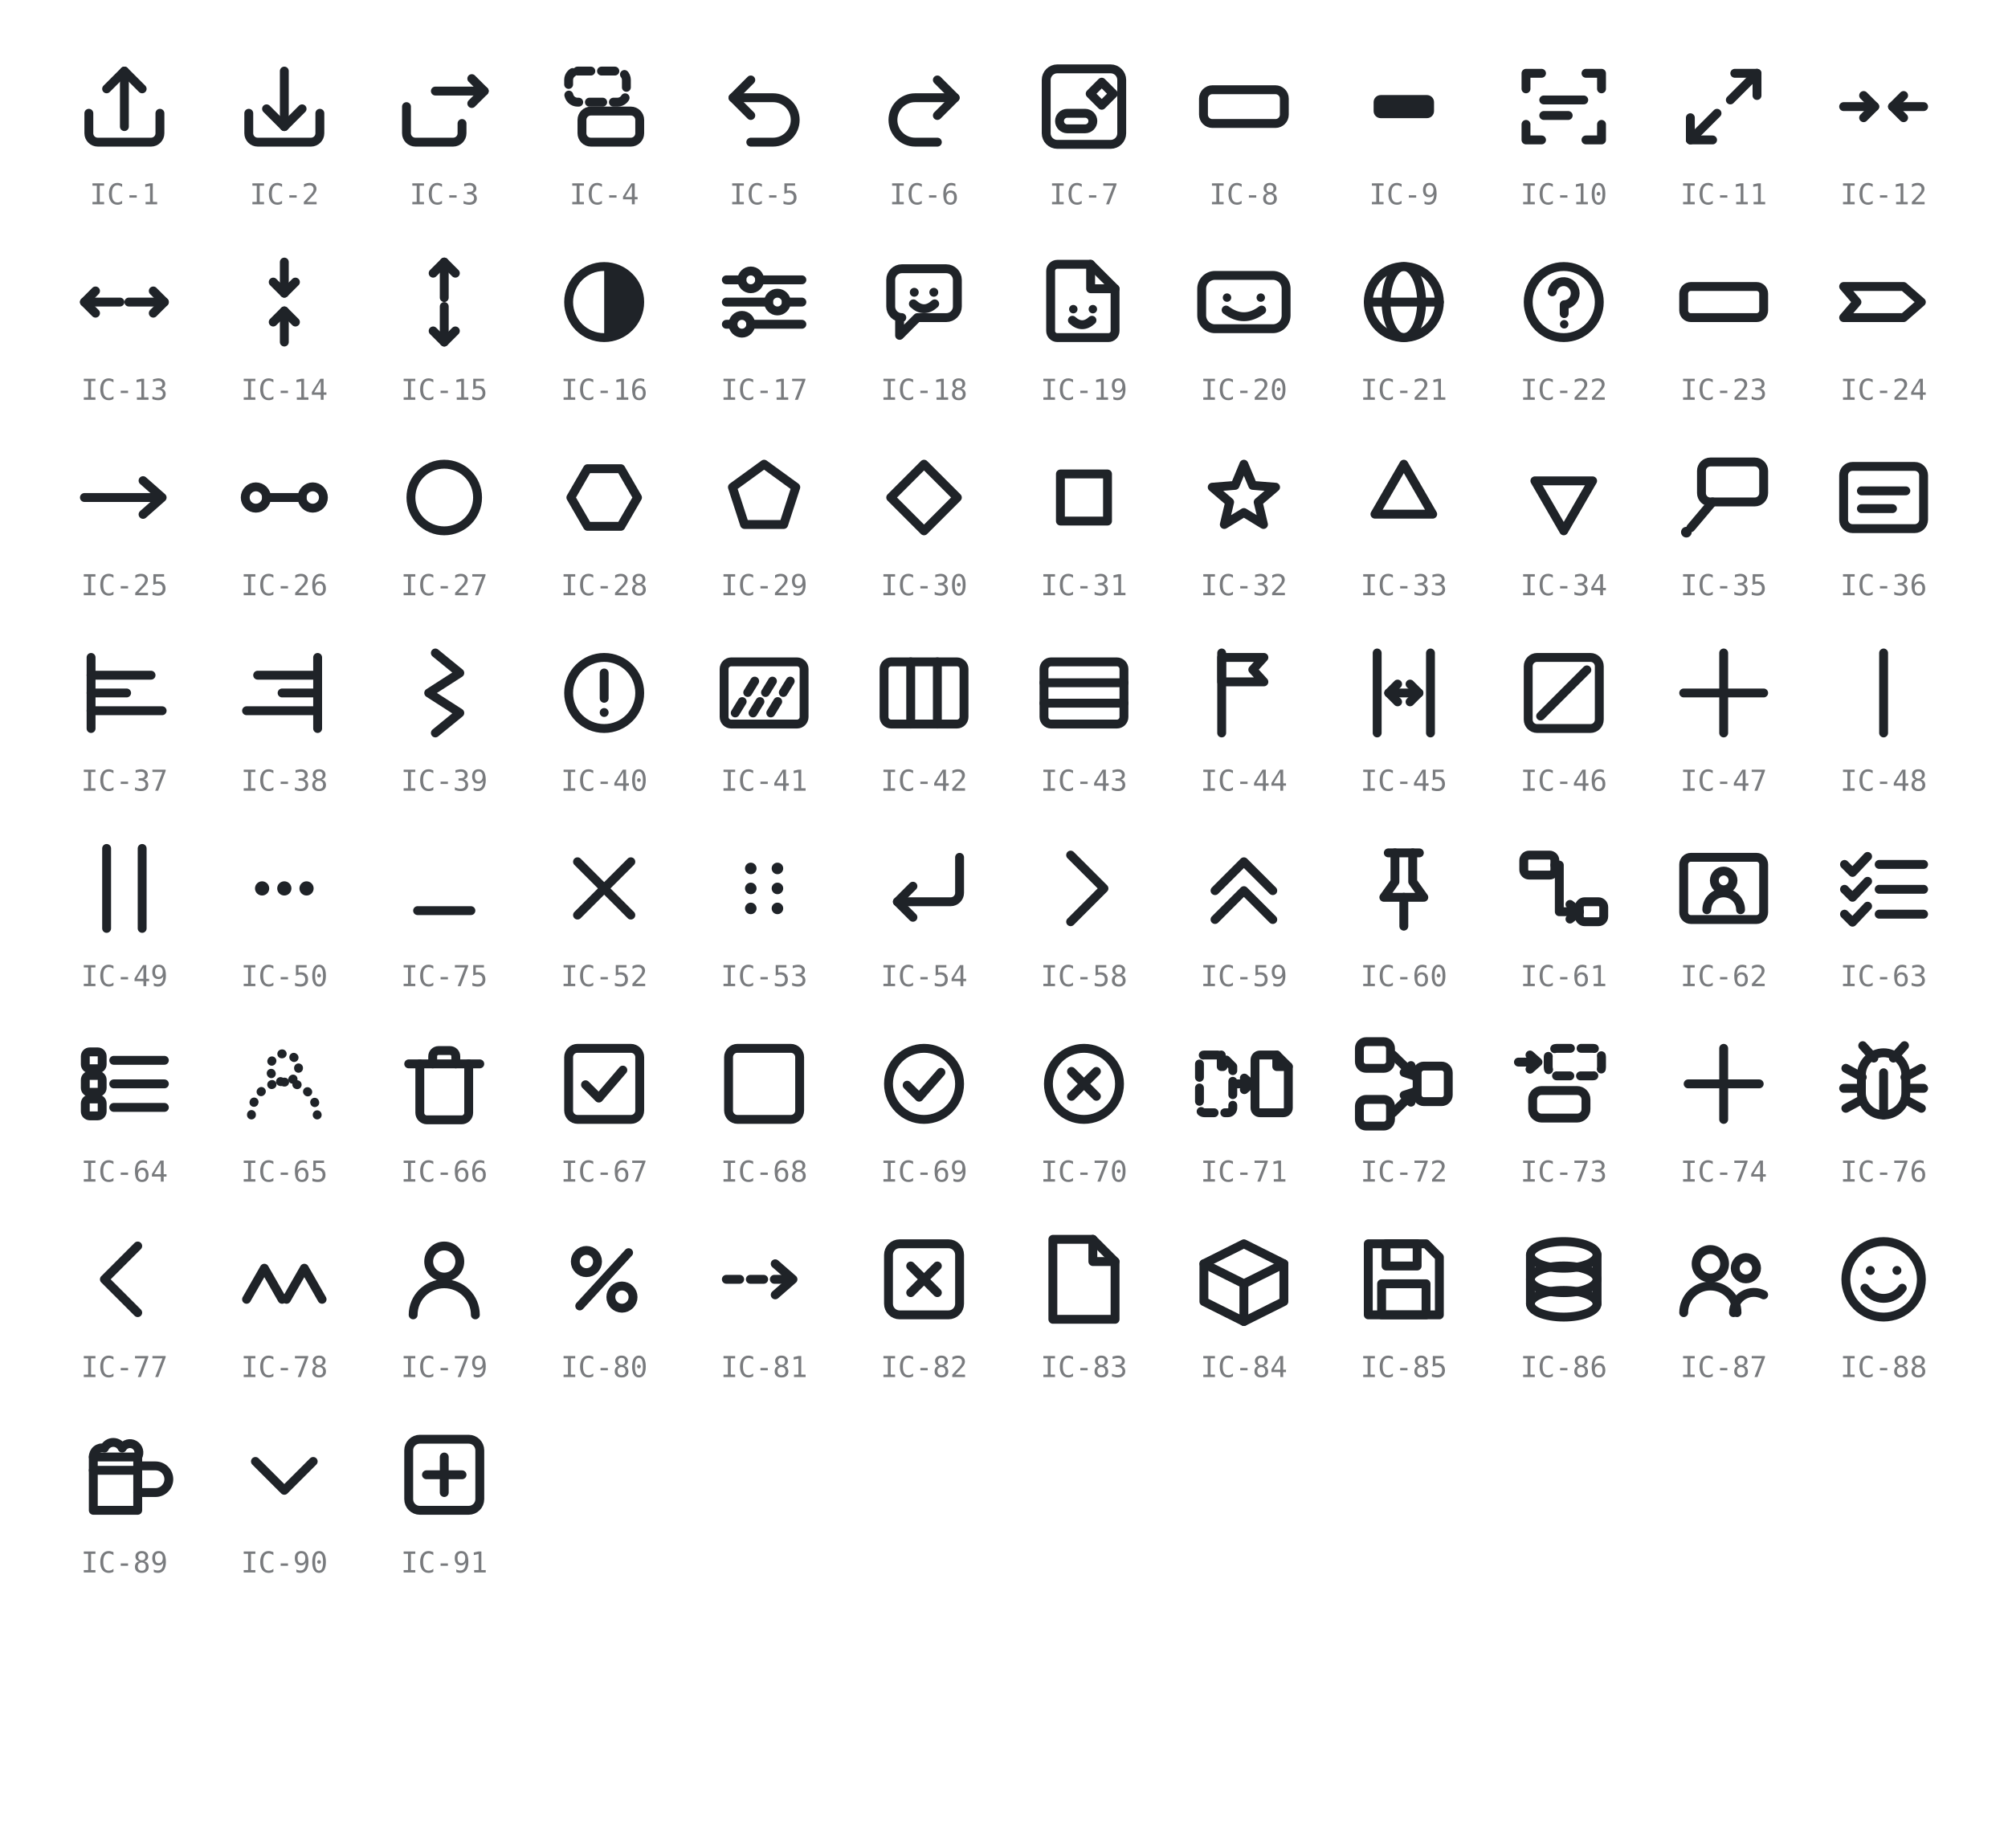
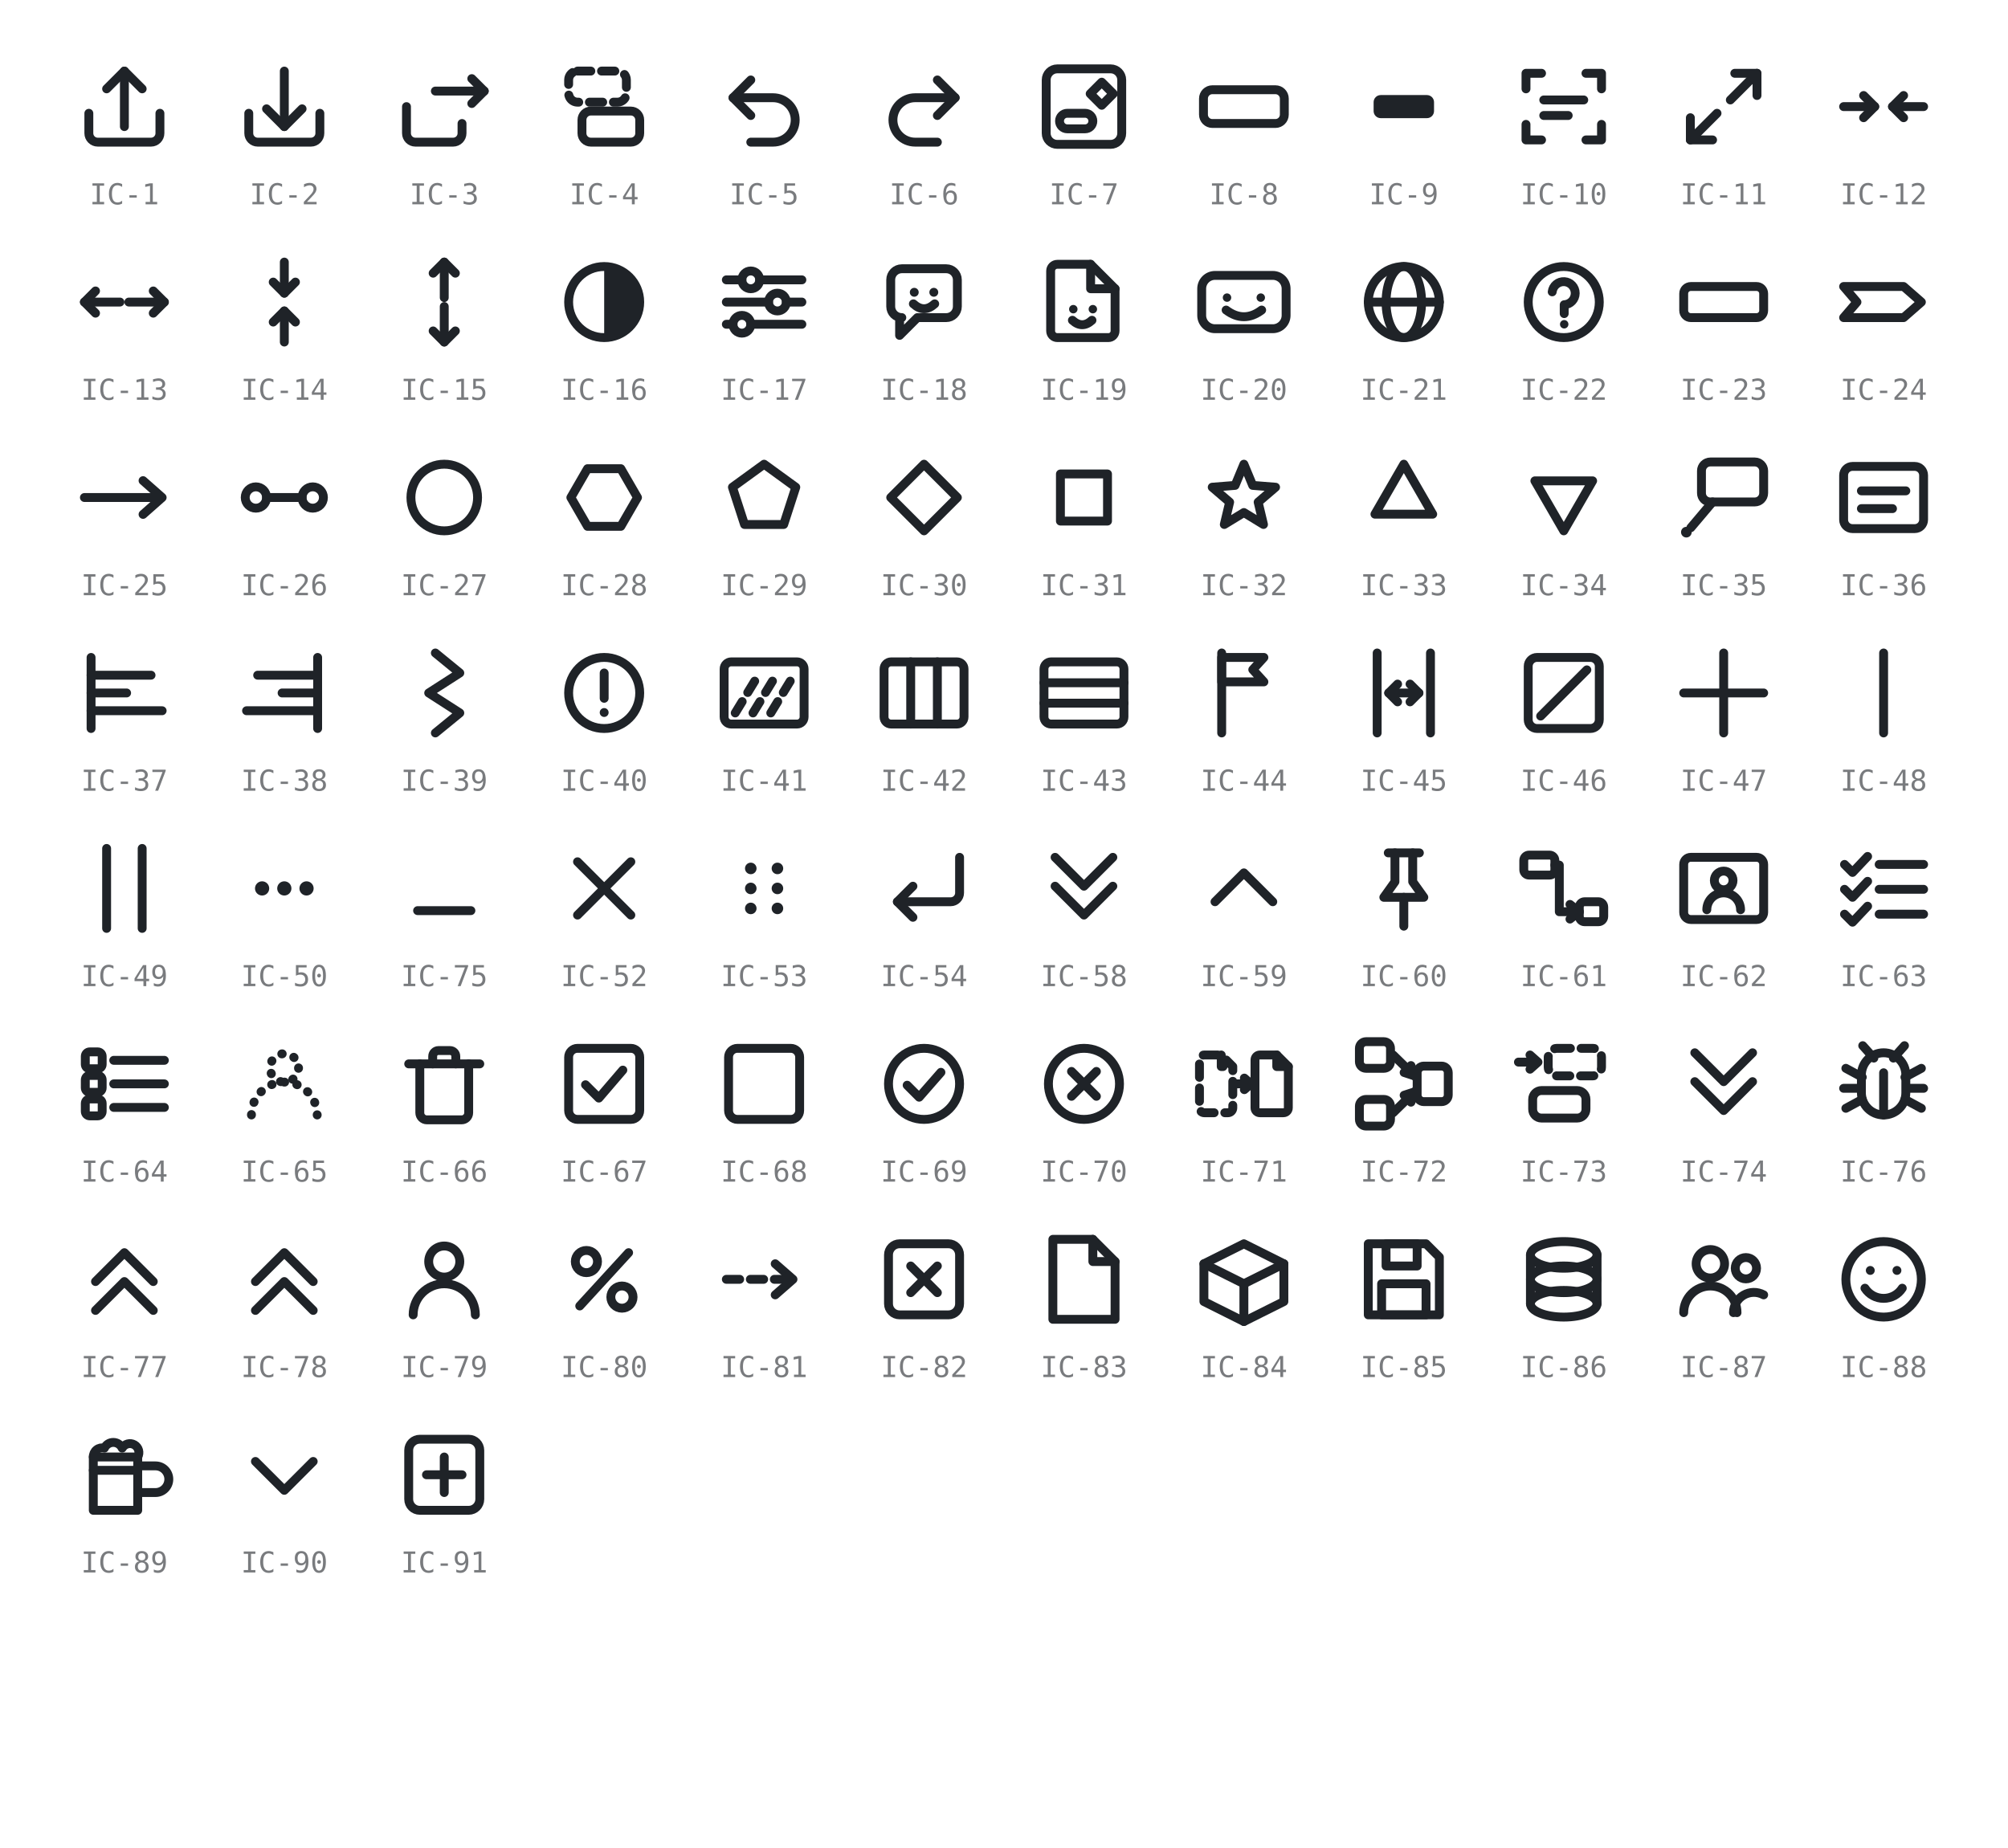
<svg xmlns="http://www.w3.org/2000/svg" viewBox="0 0 452 416" width="452" height="416" role="img" aria-label="GRS icon glyphs IC-1 to IC-91">
  <style>
    svg { color: #1f2328; }
    @media (prefers-color-scheme: dark) { svg { color: #e6e8ea; } }
    .s { fill: none; stroke: currentColor; stroke-width: 2;
         stroke-linecap: round; stroke-linejoin: round; }
    .f { fill: currentColor; stroke: none; }
    .d { stroke-dasharray: 3 2.4; }
    .t { stroke-dasharray: 0.1 2.8; }
    .lbl { fill: currentColor; opacity: 0.6; text-anchor: middle;
           font-family: ui-monospace, SFMono-Regular, Menlo, Consolas, monospace;
           font-size: 6.5px; }
  </style>
  <g transform="translate(16 12)">
    <path class="s" d="M4 13.5 v4.5 a2 2 0 0 0 2 2 h12 a2 2 0 0 0 2 -2 v-4.5" />
    <path class="s" d="M12 16.5 V4" />
    <path class="s" d="M8 8 L12 4 L16 8" />
  </g>
  <text class="lbl" x="28" y="46">IC-1</text>
  <g transform="translate(52 12)">
    <path class="s" d="M4 13.5 v4.5 a2 2 0 0 0 2 2 h12 a2 2 0 0 0 2 -2 v-4.5" />
    <path class="s" d="M12 4 V16.5" />
    <path class="s" d="M8 12.5 L12 16.5 L16 12.5" />
  </g>
  <text class="lbl" x="64" y="46">IC-2</text>
  <g transform="translate(88 12)">
    <path class="s" d="M3.5 12 v6 a2 2 0 0 0 2 2 h8.5 a2 2 0 0 0 2 -2 v-2.2" />
    <path class="s" d="M10 8.5 H21" />
    <path class="s" d="M18.2 5.7 L21 8.5 L18.2 11.3" />
  </g>
  <text class="lbl" x="100" y="46">IC-3</text>
  <g transform="translate(124 12)">
    <rect class="s d" x="4" y="4" width="13" height="7" rx="2" />
    <rect class="s" x="7" y="13" width="13" height="7" rx="2" />
  </g>
  <text class="lbl" x="136" y="46">IC-4</text>
  <g transform="translate(160 12)">
    <path class="s" d="M5 10 H14 a5 5 0 0 1 0 10 H9" />
    <path class="s" d="M9 6 L5 10 L9 14" />
  </g>
  <text class="lbl" x="172" y="46">IC-5</text>
  <g transform="translate(196 12)">
    <path class="s" d="M19 10 H10 a5 5 0 0 0 0 10 H15" />
    <path class="s" d="M15 6 L19 10 L15 14" />
  </g>
  <text class="lbl" x="208" y="46">IC-6</text>
  <g transform="translate(232 12)">
    <rect class="s" x="3.5" y="3.5" width="17" height="17" rx="2.5" />
    <rect class="s" x="6.5" y="13.5" width="7.5" height="3.5" rx="1.75" />
    <path class="s" d="M16 6.5 L18.6 9.1 L16 11.7 L13.4 9.1 Z" />
  </g>
  <text class="lbl" x="244" y="46">IC-7</text>
  <g transform="translate(268 12)">
    <rect class="s" x="2.9" y="8.2" width="18.2" height="7.6" rx="2" />
  </g>
  <text class="lbl" x="280" y="46">IC-8</text>
  <g transform="translate(304 12)">
    <rect class="f" x="5.2" y="9.4" width="13.6" height="5.2" rx="1.6" />
  </g>
  <text class="lbl" x="316" y="46">IC-9</text>
  <g transform="translate(340 12)">
    <path class="s" d="M3.5 8 V4.5 H7" />
    <path class="s" d="M17 4.5 H20.5 V8" />
    <path class="s" d="M20.5 16 V19.5 H17" />
    <path class="s" d="M7 19.5 H3.5 V16" />
    <path class="s" d="M7.5 10.5 H16.5" />
    <path class="s" d="M7.5 14 H13" />
  </g>
  <text class="lbl" x="352" y="46">IC-10</text>
  <g transform="translate(376 12)">
    <path class="s" d="M10.5 13.5 L4.5 19.5" />
    <path class="s" d="M4.5 14.5 V19.5 H9.5" />
    <path class="s" d="M13.5 10.5 L19.5 4.5" />
    <path class="s" d="M14.5 4.5 H19.5 V9.5" />
  </g>
  <text class="lbl" x="388" y="46">IC-11</text>
  <g transform="translate(412 12)">
    <path class="s" d="M3 12 H10" />
    <path class="s" d="M7.5 9.5 L10 12 L7.5 14.5" />
    <path class="s" d="M21 12 H14" />
    <path class="s" d="M16.5 9.5 L14 12 L16.5 14.5" />
  </g>
  <text class="lbl" x="424" y="46">IC-12</text>
  <g transform="translate(16 56)">
    <path class="s" d="M11 12 H3" />
    <path class="s" d="M5.5 9.5 L3 12 L5.5 14.5" />
    <path class="s" d="M13 12 H21" />
    <path class="s" d="M18.5 9.5 L21 12 L18.5 14.5" />
  </g>
  <text class="lbl" x="28" y="90">IC-13</text>
  <g transform="translate(52 56)">
    <path class="s" d="M12 3 V10" />
    <path class="s" d="M9.5 7.5 L12 10 L14.5 7.5" />
    <path class="s" d="M12 21 V14" />
    <path class="s" d="M9.5 16.5 L12 14 L14.5 16.5" />
  </g>
  <text class="lbl" x="64" y="90">IC-14</text>
  <g transform="translate(88 56)">
    <path class="s" d="M12 11 V3" />
    <path class="s" d="M9.5 5.5 L12 3 L14.5 5.5" />
    <path class="s" d="M12 13 V21" />
    <path class="s" d="M9.5 18.5 L12 21 L14.5 18.5" />
  </g>
  <text class="lbl" x="100" y="90">IC-15</text>
  <g transform="translate(124 56)">
    <circle class="s" cx="12" cy="12" r="8" />
    <path class="f" d="M12 4 a8 8 0 0 1 0 16 Z" />
  </g>
  <text class="lbl" x="136" y="90">IC-16</text>
  <g transform="translate(160 56)">
    <path class="s" d="M3.5 7 H7" />
    <path class="s" d="M11 7 H20.5" />
    <circle class="s" cx="9" cy="7" r="2" />
    <path class="s" d="M3.5 12 H13" />
    <path class="s" d="M17 12 H20.5" />
    <circle class="s" cx="15" cy="12" r="2" />
    <path class="s" d="M3.5 17 H5" />
    <path class="s" d="M9 17 H20.5" />
    <circle class="s" cx="7" cy="17" r="2" />
  </g>
  <text class="lbl" x="172" y="90">IC-17</text>
  <g transform="translate(196 56)">
    <path class="s" d="M4.5 7 a2.5 2.5 0 0 1 2.5 -2.5 h10 a2.5 2.5 0 0 1 2.5 2.5 v6 a2.5 2.5 0 0 1 -2.5 2.5 H10.5 L6.5 19.5 V15.5 H7 A2.5 2.5 0 0 1 4.5 13 Z" />
    <circle class="f" cx="9.8" cy="9.8" r="1" />
    <circle class="f" cx="14.2" cy="9.8" r="1" />
    <path class="s" d="M9.6 12.4 q2.4 2.2 4.8 0" />
  </g>
  <text class="lbl" x="208" y="90">IC-18</text>
  <g transform="translate(232 56)">
    <path class="s" d="M6 3.5 h7.5 L19 9 v9.5 a1.5 1.5 0 0 1 -1.5 1.5 H6 a1.5 1.5 0 0 1 -1.5 -1.5 V5 A1.5 1.5 0 0 1 6 3.5 Z" />
    <path class="s" d="M13.5 3.5 V9 H19" />
    <circle class="f" cx="9.6" cy="13.6" r="0.95" />
    <circle class="f" cx="14" cy="13.6" r="0.95" />
    <path class="s" d="M9.4 16.1 q2.2 2 4.4 0" />
  </g>
  <text class="lbl" x="244" y="90">IC-19</text>
  <g transform="translate(268 56)">
    <rect class="s" x="2.5" y="6" width="19" height="12" rx="3" />
    <circle class="f" cx="8.2" cy="11" r="0.95" />
    <circle class="f" cx="15.8" cy="11" r="0.95" />
    <path class="s" d="M8 13.8 q4 3 8 0" />
  </g>
  <text class="lbl" x="280" y="90">IC-20</text>
  <g transform="translate(304 56)">
    <circle class="s" cx="12" cy="12" r="8" />
    <ellipse class="s" cx="12" cy="12" rx="4" ry="8" />
    <path class="s" d="M4 12 H20" />
  </g>
  <text class="lbl" x="316" y="90">IC-21</text>
  <g transform="translate(340 56)">
    <circle class="s" cx="12" cy="12" r="8" />
    <path class="s" d="M9.4 9.7 a2.6 2.6 0 1 1 2.7 2.9 V14.6" />
    <circle class="f" cx="12.1" cy="17" r="0.95" />
  </g>
  <text class="lbl" x="352" y="90">IC-22</text>
  <g transform="translate(376 56)">
    <rect class="s" x="3" y="8.5" width="18" height="7" rx="1.6" />
  </g>
  <text class="lbl" x="388" y="90">IC-23</text>
  <g transform="translate(412 56)">
    <path class="s" d="M3 8.5 H16.5 L20.5 12 L16.5 15.5 H3 L6 12 Z" />
  </g>
  <text class="lbl" x="424" y="90">IC-24</text>
  <g transform="translate(16 100)">
    <path class="s" d="M3 12 H20" />
    <path class="s" d="M16.2 8.2 L20.5 12 L16.2 15.8" />
  </g>
  <text class="lbl" x="28" y="134">IC-25</text>
  <g transform="translate(52 100)">
    <circle class="s" cx="5.6" cy="12" r="2.4" />
    <circle class="s" cx="18.4" cy="12" r="2.4" />
    <path class="s" d="M8 12 H16" />
  </g>
  <text class="lbl" x="64" y="134">IC-26</text>
  <g transform="translate(88 100)">
    <circle class="s" cx="12" cy="12" r="7.5" />
  </g>
  <text class="lbl" x="100" y="134">IC-27</text>
  <g transform="translate(124 100)">
    <path class="s" d="M19.5 12 L15.75 18.49 L8.25 18.49 L4.5 12 L8.25 5.51 L15.75 5.51 Z" />
  </g>
  <text class="lbl" x="136" y="134">IC-28</text>
  <g transform="translate(160 100)">
    <path class="s" d="M12 4.5 L19.13 9.68 L16.41 18.07 L7.59 18.07 L4.87 9.68 Z" />
  </g>
  <text class="lbl" x="172" y="134">IC-29</text>
  <g transform="translate(196 100)">
    <path class="s" d="M12 4.5 L19.5 12 L12 19.5 L4.5 12 Z" />
  </g>
  <text class="lbl" x="208" y="134">IC-30</text>
  <g transform="translate(232 100)">
    <rect class="s" x="6.7" y="6.7" width="10.6" height="10.6" />
  </g>
  <text class="lbl" x="244" y="134">IC-31</text>
  <g transform="translate(268 100)">
    <path class="s" d="M12 4.5 L13.98 9.27 L19.13 9.68 L15.21 13.04 L16.41 18.07 L12 15.38 L7.59 18.07 L8.79 13.04 L4.87 9.68 L10.02 9.27 Z" />
  </g>
  <text class="lbl" x="280" y="134">IC-32</text>
  <g transform="translate(304 100)">
    <path class="s" d="M12 4.5 L18.5 15.75 L5.5 15.75 Z" />
  </g>
  <text class="lbl" x="316" y="134">IC-33</text>
  <g transform="translate(340 100)">
    <path class="s" d="M12 19.5 L18.5 8.25 L5.5 8.25 Z" />
  </g>
  <text class="lbl" x="352" y="134">IC-34</text>
  <g transform="translate(376 100)">
    <rect class="s" x="7" y="4" width="14" height="9" rx="2" />
    <path class="s" d="M9.5 13 L4.6 18.8" />
    <circle class="f" cx="3.6" cy="19.8" r="1.2" />
  </g>
  <text class="lbl" x="388" y="134">IC-35</text>
  <g transform="translate(412 100)">
    <rect class="s" x="3" y="5" width="18" height="14" rx="2" />
    <path class="s" d="M7 10.5 H17" />
    <path class="s" d="M7 14.5 H14" />
  </g>
  <text class="lbl" x="424" y="134">IC-36</text>
  <g transform="translate(16 144)">
    <path class="s" d="M4.5 4 V20" />
    <path class="s" d="M4.5 8 H18" />
    <path class="s" d="M4.5 12 H12.5" />
    <path class="s" d="M4.5 16 H20.5" />
  </g>
  <text class="lbl" x="28" y="178">IC-37</text>
  <g transform="translate(52 144)">
    <path class="s" d="M19.5 4 V20" />
    <path class="s" d="M6 8 H19.5" />
    <path class="s" d="M11.5 12 H19.5" />
    <path class="s" d="M3.5 16 H19.5" />
  </g>
  <text class="lbl" x="64" y="178">IC-38</text>
  <g transform="translate(88 144)">
    <path class="s" d="M10 3 L15.5 7.5 L8.5 12 L15.5 16.5 L10 21" />
  </g>
  <text class="lbl" x="100" y="178">IC-39</text>
  <g transform="translate(124 144)">
    <circle class="s" cx="12" cy="12" r="8" />
    <path class="s" d="M12 7.5 V13.2" />
    <circle class="f" cx="12" cy="16.4" r="1" />
  </g>
  <text class="lbl" x="136" y="178">IC-40</text>
  <g transform="translate(160 144)">
    <rect class="s" x="3" y="5" width="18" height="14" rx="1.6" />
    <path class="s d" d="M5.5 16.5 L11 7.5" />
    <path class="s d" d="M9.5 16.5 L15 7.5" />
    <path class="s d" d="M13.5 16.5 L19 7.5" />
  </g>
  <text class="lbl" x="172" y="178">IC-41</text>
  <g transform="translate(196 144)">
    <rect class="s" x="3" y="5" width="18" height="14" rx="1.6" />
    <path class="s" d="M9 5 V19" />
    <path class="s" d="M15 5 V19" />
  </g>
  <text class="lbl" x="208" y="178">IC-42</text>
  <g transform="translate(232 144)">
    <rect class="s" x="3" y="5" width="18" height="14" rx="1.6" />
    <path class="s" d="M3 9.7 H21" />
    <path class="s" d="M3 14.3 H21" />
  </g>
  <text class="lbl" x="244" y="178">IC-43</text>
  <g transform="translate(268 144)">
    <path class="s" d="M7 3 V21" />
    <path class="s" d="M7 4 H16.5 L14 6.75 L16.5 9.5 H7 Z" />
  </g>
  <text class="lbl" x="280" y="178">IC-44</text>
  <g transform="translate(304 144)">
    <path class="s" d="M6 3 V21" />
    <path class="s" d="M18 3 V21" />
    <path class="s" d="M8.6 12 H15.4" />
    <path class="s" d="M10.6 10 L8.6 12 L10.6 14" />
    <path class="s" d="M13.4 10 L15.4 12 L13.4 14" />
  </g>
  <text class="lbl" x="316" y="178">IC-45</text>
  <g transform="translate(340 144)">
    <rect class="s" x="4" y="4" width="16" height="16" rx="2" />
    <path class="s" d="M6.8 17.2 L17.2 6.8" />
  </g>
  <text class="lbl" x="352" y="178">IC-46</text>
  <g transform="translate(376 144)">
    <path class="s" d="M12 3 V21" />
    <path class="s" d="M3 12 H21" />
  </g>
  <text class="lbl" x="388" y="178">IC-47</text>
  <g transform="translate(412 144)">
    <path class="s" d="M12 3 V21" />
  </g>
  <text class="lbl" x="424" y="178">IC-48</text>
  <g transform="translate(16 188)">
    <path class="s" d="M8 3 V21" />
    <path class="s" d="M16 3 V21" />
  </g>
  <text class="lbl" x="28" y="222">IC-49</text>
  <g transform="translate(52 188)">
    <circle class="f" cx="7" cy="12" r="1.6" />
    <circle class="f" cx="12" cy="12" r="1.6" />
    <circle class="f" cx="17" cy="12" r="1.6" />
  </g>
  <text class="lbl" x="64" y="222">IC-50</text>
  <g transform="translate(88 188)">
    <path class="s" d="M6 17 H18" />
  </g>
  <text class="lbl" x="100" y="222">IC-75</text>
  <g transform="translate(124 188)">
    <path class="s" d="M6 6 L18 18" />
    <path class="s" d="M18 6 L6 18" />
  </g>
  <text class="lbl" x="136" y="222">IC-52</text>
  <g transform="translate(160 188)">
    <circle class="f" cx="9" cy="7.5" r="1.3" />
    <circle class="f" cx="9" cy="12" r="1.3" />
    <circle class="f" cx="9" cy="16.5" r="1.3" />
    <circle class="f" cx="15" cy="7.5" r="1.3" />
    <circle class="f" cx="15" cy="12" r="1.3" />
    <circle class="f" cx="15" cy="16.5" r="1.3" />
  </g>
  <text class="lbl" x="172" y="222">IC-53</text>
  <g transform="translate(196 188)">
    <path class="s" d="M20 5 V13 a2 2 0 0 1 -2 2 H6" />
    <path class="s" d="M9.5 11.5 L6 15 L9.5 18.5" />
  </g>
  <text class="lbl" x="208" y="222">IC-54</text>
  <g transform="translate(232 188)">
-     <path class="s" d="M9 4.5 L16.5 12 L9 19.5" />
+     <path class="s" d="M5.5 11.5 L12 18 L18.5 11.5" />
+     <path class="s" d="M5.5 5 L12 11.5 L18.5 5" />
  </g>
  <text class="lbl" x="244" y="222">IC-58</text>
  <g transform="translate(268 188)">
-     <path class="s" d="M5.5 12.5 L12 6 L18.5 12.5" />
-     <path class="s" d="M5.5 19 L12 12.5 L18.5 19" />
+     <path class="s" d="M5.5 15 L12 8.5 L18.5 15" />
  </g>
  <text class="lbl" x="280" y="222">IC-59</text>
  <g transform="translate(304 188)">
    <path class="s" d="M8.5 4 H15.5" />
    <path class="s" d="M10 4 V10.5 L7.5 14 H16.5 L14 10.5 V4" />
    <path class="s" d="M12 14 V20.5" />
  </g>
  <text class="lbl" x="316" y="222">IC-60</text>
  <g transform="translate(340 188)">
    <rect class="s" x="3" y="4.5" width="7" height="4.5" rx="1.2" />
    <rect class="s" x="15.5" y="15" width="5.5" height="4.5" rx="1.2" />
    <path class="s" d="M10 6.75 H11 V17.25 H15.5" />
    <path class="s" d="M13.4 15.6 L15.5 17.25 L13.4 18.9" />
  </g>
  <text class="lbl" x="352" y="222">IC-61</text>
  <g transform="translate(376 188)">
    <rect class="s" x="3" y="5" width="18" height="14" rx="1.6" />
    <circle class="s" cx="12" cy="10.2" r="2.1" />
    <path class="s" d="M8.2 16.8 a3.8 3.8 0 0 1 7.6 0" />
  </g>
  <text class="lbl" x="388" y="222">IC-62</text>
  <g transform="translate(412 188)">
    <path class="s" d="M3.2 6.6 L5 8.4 L8.4 4.8" />
    <path class="s" d="M11 6.6 H21" />
    <path class="s" d="M3.2 12.2 L5 14 L8.4 10.4" />
    <path class="s" d="M11 12.2 H21" />
    <path class="s" d="M3.2 17.8 L5 19.6 L8.4 16" />
    <path class="s" d="M11 17.8 H21" />
  </g>
  <text class="lbl" x="424" y="222">IC-63</text>
  <g transform="translate(16 232)">
    <rect class="s" x="3.2" y="4.8" width="3.8" height="3.8" rx="1" />
    <path class="s" d="M9.6 6.7 H21" />
    <rect class="s" x="3.2" y="10.1" width="3.8" height="3.8" rx="1" />
    <path class="s" d="M9.6 12 H21" />
    <rect class="s" x="3.2" y="15.4" width="3.8" height="3.8" rx="1" />
    <path class="s" d="M9.6 17.3 H21" />
  </g>
  <text class="lbl" x="28" y="266">IC-64</text>
  <g transform="translate(52 232)">
    <circle class="s t" cx="12" cy="8.4" r="3.2" />
    <path class="s t" d="M4.6 19 a7.4 7.4 0 0 1 14.8 0" />
  </g>
  <text class="lbl" x="64" y="266">IC-65</text>
  <g transform="translate(88 232)">
    <path class="s" d="M4 7.5 H20" />
    <path class="s" d="M9.4 7.5 V5.8 a1.3 1.3 0 0 1 1.3 -1.3 h2.6 a1.3 1.3 0 0 1 1.3 1.3 V7.5" />
    <path class="s" d="M6.5 7.5 v11 a1.6 1.6 0 0 0 1.6 1.6 h7.8 a1.6 1.6 0 0 0 1.6 -1.6 V7.5" />
  </g>
  <text class="lbl" x="100" y="266">IC-66</text>
  <g transform="translate(124 232)">
    <rect class="s" x="4" y="4" width="16" height="16" rx="2" />
    <path class="s" d="M7.8 12.2 L10.8 15.2 L16.2 8.9" />
  </g>
  <text class="lbl" x="136" y="266">IC-67</text>
  <g transform="translate(160 232)">
    <rect class="s" x="4" y="4" width="16" height="16" rx="2" />
  </g>
  <text class="lbl" x="172" y="266">IC-68</text>
  <g transform="translate(196 232)">
    <circle class="s" cx="12" cy="12" r="8" />
    <path class="s" d="M8.2 12.3 L10.9 15 L15.8 9.4" />
  </g>
  <text class="lbl" x="208" y="266">IC-69</text>
  <g transform="translate(232 232)">
    <circle class="s" cx="12" cy="12" r="8" />
    <path class="s" d="M9.2 9.2 L14.8 14.8" />
    <path class="s" d="M14.8 9.2 L9.2 14.8" />
  </g>
  <text class="lbl" x="244" y="266">IC-70</text>
  <g transform="translate(268 232)">
    <path class="s d" d="M3.1 5.5 H6.9 L9.5 8.1 V17.4 a1.1 1.1 0 0 1 -1.1 1.1 H3.1 a1.1 1.1 0 0 1 -1.1 -1.1 V6.6 a1.1 1.1 0 0 1 1.1 -1.1 Z" />
    <path class="s d" d="M6.9 5.5 V8.1 H9.5" />
    <path class="s" d="M15.6 5.5 H19.4 L22 8.1 V17.4 a1.1 1.1 0 0 1 -1.1 1.1 H15.6 a1.1 1.1 0 0 1 -1.1 -1.1 V6.6 a1.1 1.1 0 0 1 1.1 -1.1 Z" />
    <path class="s" d="M19.4 5.5 V8.1 H22" />
    <path class="s" d="M10.2 12 H13.4" />
    <path class="s" d="M12.1 10.7 L13.6 12 L12.1 13.3" />
  </g>
  <text class="lbl" x="280" y="266">IC-71</text>
  <g transform="translate(304 232)">
    <rect class="s" x="2" y="2.5" width="7" height="6" rx="1.5" />
    <rect class="s" x="2" y="15.5" width="7" height="6" rx="1.5" />
    <rect class="s" x="15" y="8" width="7" height="8" rx="1.5" />
    <path class="s" d="M9.6 5.5 L14.4 10.2" />
    <path class="s" d="M12.07 9.44 L14.4 10.2 L13.61 7.88" />
    <path class="s" d="M9.6 18.5 L14.4 13.8" />
    <path class="s" d="M13.61 16.12 L14.4 13.8 L12.07 14.56" />
  </g>
  <text class="lbl" x="316" y="266">IC-72</text>
  <g transform="translate(340 232)">
    <rect class="s d" x="8.5" y="4" width="12" height="6.2" rx="2" />
    <rect class="s" x="5" y="13.5" width="12" height="6.2" rx="2" />
    <path class="s" d="M1.8 7.1 H6" />
    <path class="s" d="M4.4 5.5 L6.2 7.1 L4.4 8.7" />
  </g>
  <text class="lbl" x="352" y="266">IC-73</text>
  <g transform="translate(376 232)">
-     <path class="s" d="M4 12 H20" />
-     <path class="s" d="M12 4 V20" />
+     <path class="s" d="M5.5 11.5 L12 18 L18.5 11.5" />
+     <path class="s" d="M5.5 5 L12 11.5 L18.5 5" />
  </g>
  <text class="lbl" x="388" y="266">IC-74</text>
  <g transform="translate(412 232)">
    <path class="s" d="M7 10 a5 5 0 0 1 10 0 v4 a5 5 0 0 1 -10 0 Z" />
    <path class="s" d="M12 9.5 V19" />
    <path class="s" d="M9.8 6.2 L7.3 3.4" />
    <path class="s" d="M14.2 6.2 L16.7 3.4" />
    <path class="s" d="M7.2 10.5 L3.5 8.5" />
    <path class="s" d="M6.8 13 L3 13" />
    <path class="s" d="M7.2 15.5 L3.5 17.5" />
    <path class="s" d="M16.8 10.5 L20.5 8.5" />
    <path class="s" d="M17.2 13 L21 13" />
    <path class="s" d="M16.8 15.5 L20.5 17.5" />
  </g>
  <text class="lbl" x="424" y="266">IC-76</text>
  <g transform="translate(16 276)">
-     <path class="s" d="M15 4.5 L7.5 12 L15 19.5" />
+     <path class="s" d="M5.5 12.5 L12 6 L18.5 12.5" />
+     <path class="s" d="M5.5 19 L12 12.5 L18.5 19" />
  </g>
  <text class="lbl" x="28" y="310">IC-77</text>
  <g transform="translate(52 276)">
-     <path class="s" d="M3.5 16.5 L7.5 9.5 L11.5 16.5" />
-     <path class="s" d="M12.5 16.5 L16.5 9.5 L20.5 16.5" />
+     <path class="s" d="M5.5 12.5 L12 6 L18.5 12.5" />
+     <path class="s" d="M5.5 19 L12 12.5 L18.5 19" />
  </g>
  <text class="lbl" x="64" y="310">IC-78</text>
  <g transform="translate(88 276)">
    <circle class="s" cx="12" cy="8" r="3.5" />
    <path class="s" d="M5 20 a7 7 0 0 1 14 0" />
  </g>
  <text class="lbl" x="100" y="310">IC-79</text>
  <g transform="translate(124 276)">
    <path class="s" d="M17.5 6 L6.5 18" />
    <circle class="s" cx="8" cy="8" r="2.5" />
    <circle class="s" cx="16" cy="16" r="2.5" />
  </g>
  <text class="lbl" x="136" y="310">IC-80</text>
  <g transform="translate(160 276)">
    <path class="s d" d="M3.5 12 H17" />
    <path class="s" d="M14.5 8.5 L18.5 12 L14.5 15.5" />
  </g>
  <text class="lbl" x="172" y="310">IC-81</text>
  <g transform="translate(196 276)">
    <rect class="s" x="4" y="4" width="16" height="16" rx="2.5" />
    <path class="s" d="M9 9 L15 15" />
    <path class="s" d="M15 9 L9 15" />
  </g>
  <text class="lbl" x="208" y="310">IC-82</text>
  <g transform="translate(232 276)">
    <path class="s" d="M5 3 H14 L19 8 V21 H5 Z" />
    <path class="s" d="M14 3 V8 H19" />
  </g>
  <text class="lbl" x="244" y="310">IC-83</text>
  <g transform="translate(268 276)">
    <path class="s" d="M3 8.5 L12 4 L21 8.5 V17 L12 21.5 L3 17 Z" />
    <path class="s" d="M3 8.5 L12 13 L21 8.5" />
    <path class="s" d="M12 13 V21.5" />
  </g>
  <text class="lbl" x="280" y="310">IC-84</text>
  <g transform="translate(304 276)">
    <path class="s" d="M4 4 H17 L20 7 V20 H4 Z" />
    <rect class="s" x="8" y="4" width="7" height="5" />
    <rect class="s" x="7" y="13" width="10" height="7" />
  </g>
  <text class="lbl" x="316" y="310">IC-85</text>
  <g transform="translate(340 276)">
    <ellipse class="s" cx="12" cy="6.5" rx="7.5" ry="3" />
    <path class="s" d="M4.5 6.5 V17.5" />
    <path class="s" d="M19.5 6.5 V17.5" />
    <ellipse class="s" cx="12" cy="12" rx="7.5" ry="3" />
    <ellipse class="s" cx="12" cy="17.5" rx="7.5" ry="3" />
  </g>
  <text class="lbl" x="352" y="310">IC-86</text>
  <g transform="translate(376 276)">
    <circle class="s" cx="9" cy="8.5" r="3.2" />
    <path class="s" d="M3 19.5 a6 6 0 0 1 12 0" />
    <circle class="s" cx="17" cy="9.5" r="2.4" />
    <path class="s" d="M14.2 19.5 a4.6 4.6 0 0 1 6.8-4" />
  </g>
  <text class="lbl" x="388" y="310">IC-87</text>
  <g transform="translate(412 276)">
    <circle class="s" cx="12" cy="12" r="8.5" />
    <circle class="f" cx="9" cy="10" r="1" />
    <circle class="f" cx="15" cy="10" r="1" />
    <path class="s" d="M7.8 14 a5 5 0 0 0 8.4 0" />
  </g>
  <text class="lbl" x="424" y="310">IC-88</text>
  <g transform="translate(16 320)">
    <path class="s" d="M5 8 H15 V20 H5 Z" />
    <path class="s" d="M15 10 H19 a2 2 0 0 1 0 6 H15" />
    <path class="s" d="M5 11 H15" />
    <path class="s" d="M5 8 a2 2 0 0 1 2.5-2 a2.2 2.2 0 0 1 4 0 a2 2 0 0 1 3.5 2" />
  </g>
  <text class="lbl" x="28" y="354">IC-89</text>
  <g transform="translate(52 320)">
    <path class="s" d="M5.5 9 L12 15.5 L18.5 9" />
  </g>
  <text class="lbl" x="64" y="354">IC-90</text>
  <g transform="translate(88 320)">
    <rect class="s" x="4" y="4" width="16" height="16" rx="2.5" />
    <path class="s" d="M12 8 V16" />
    <path class="s" d="M8 12 H16" />
  </g>
  <text class="lbl" x="100" y="354">IC-91</text>
</svg>
